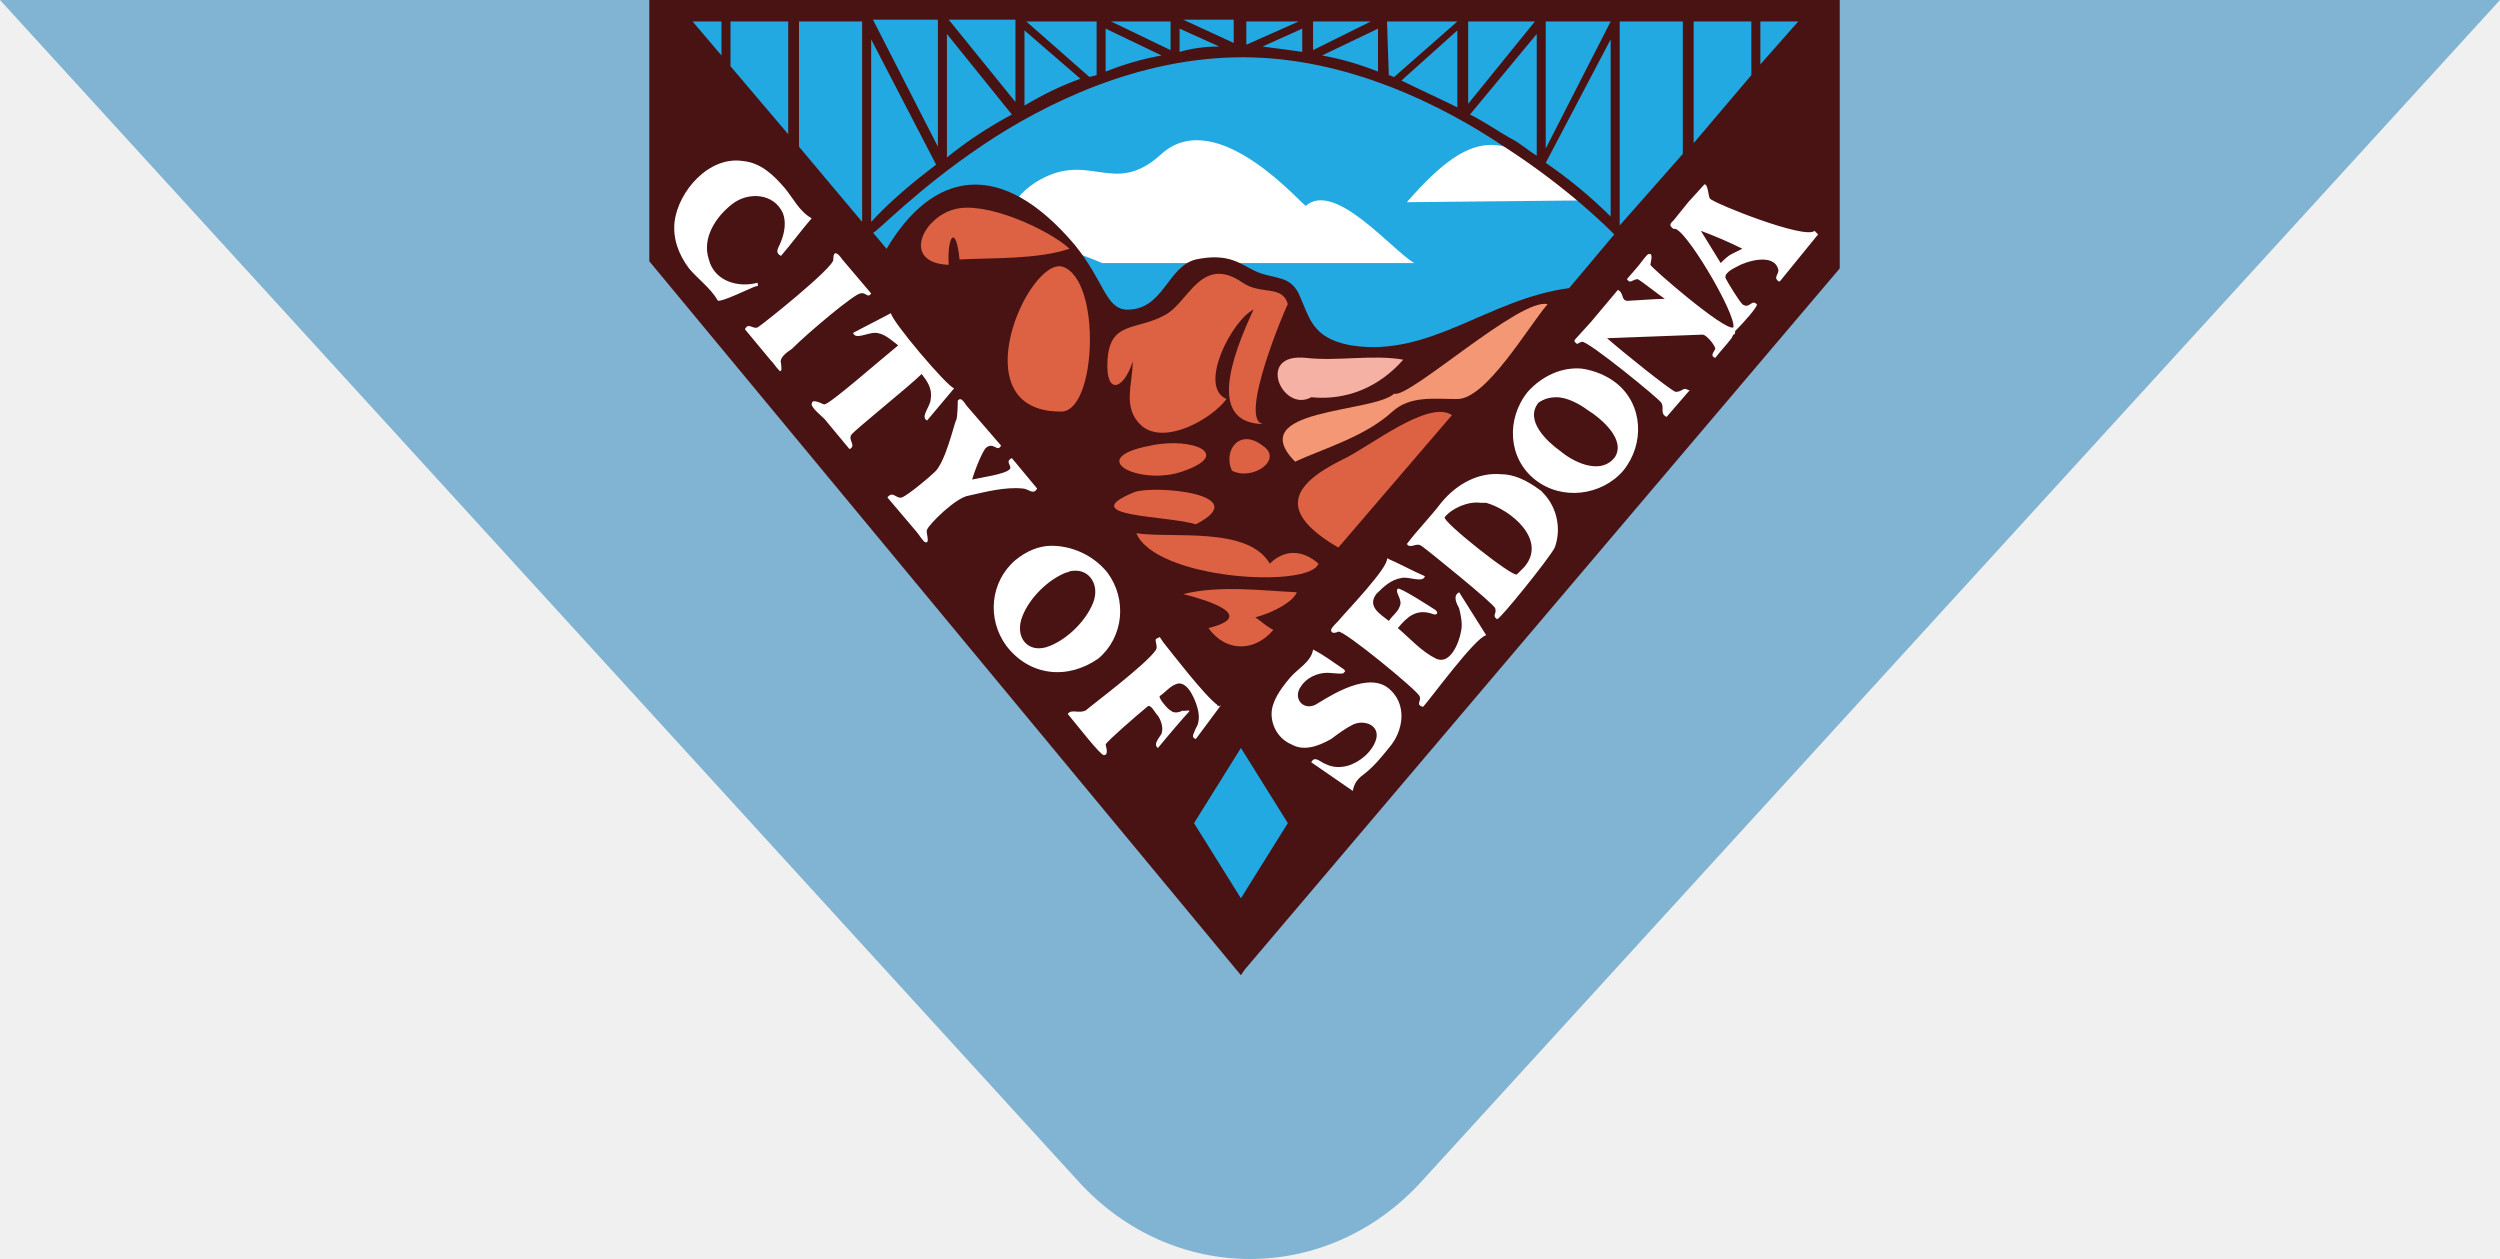
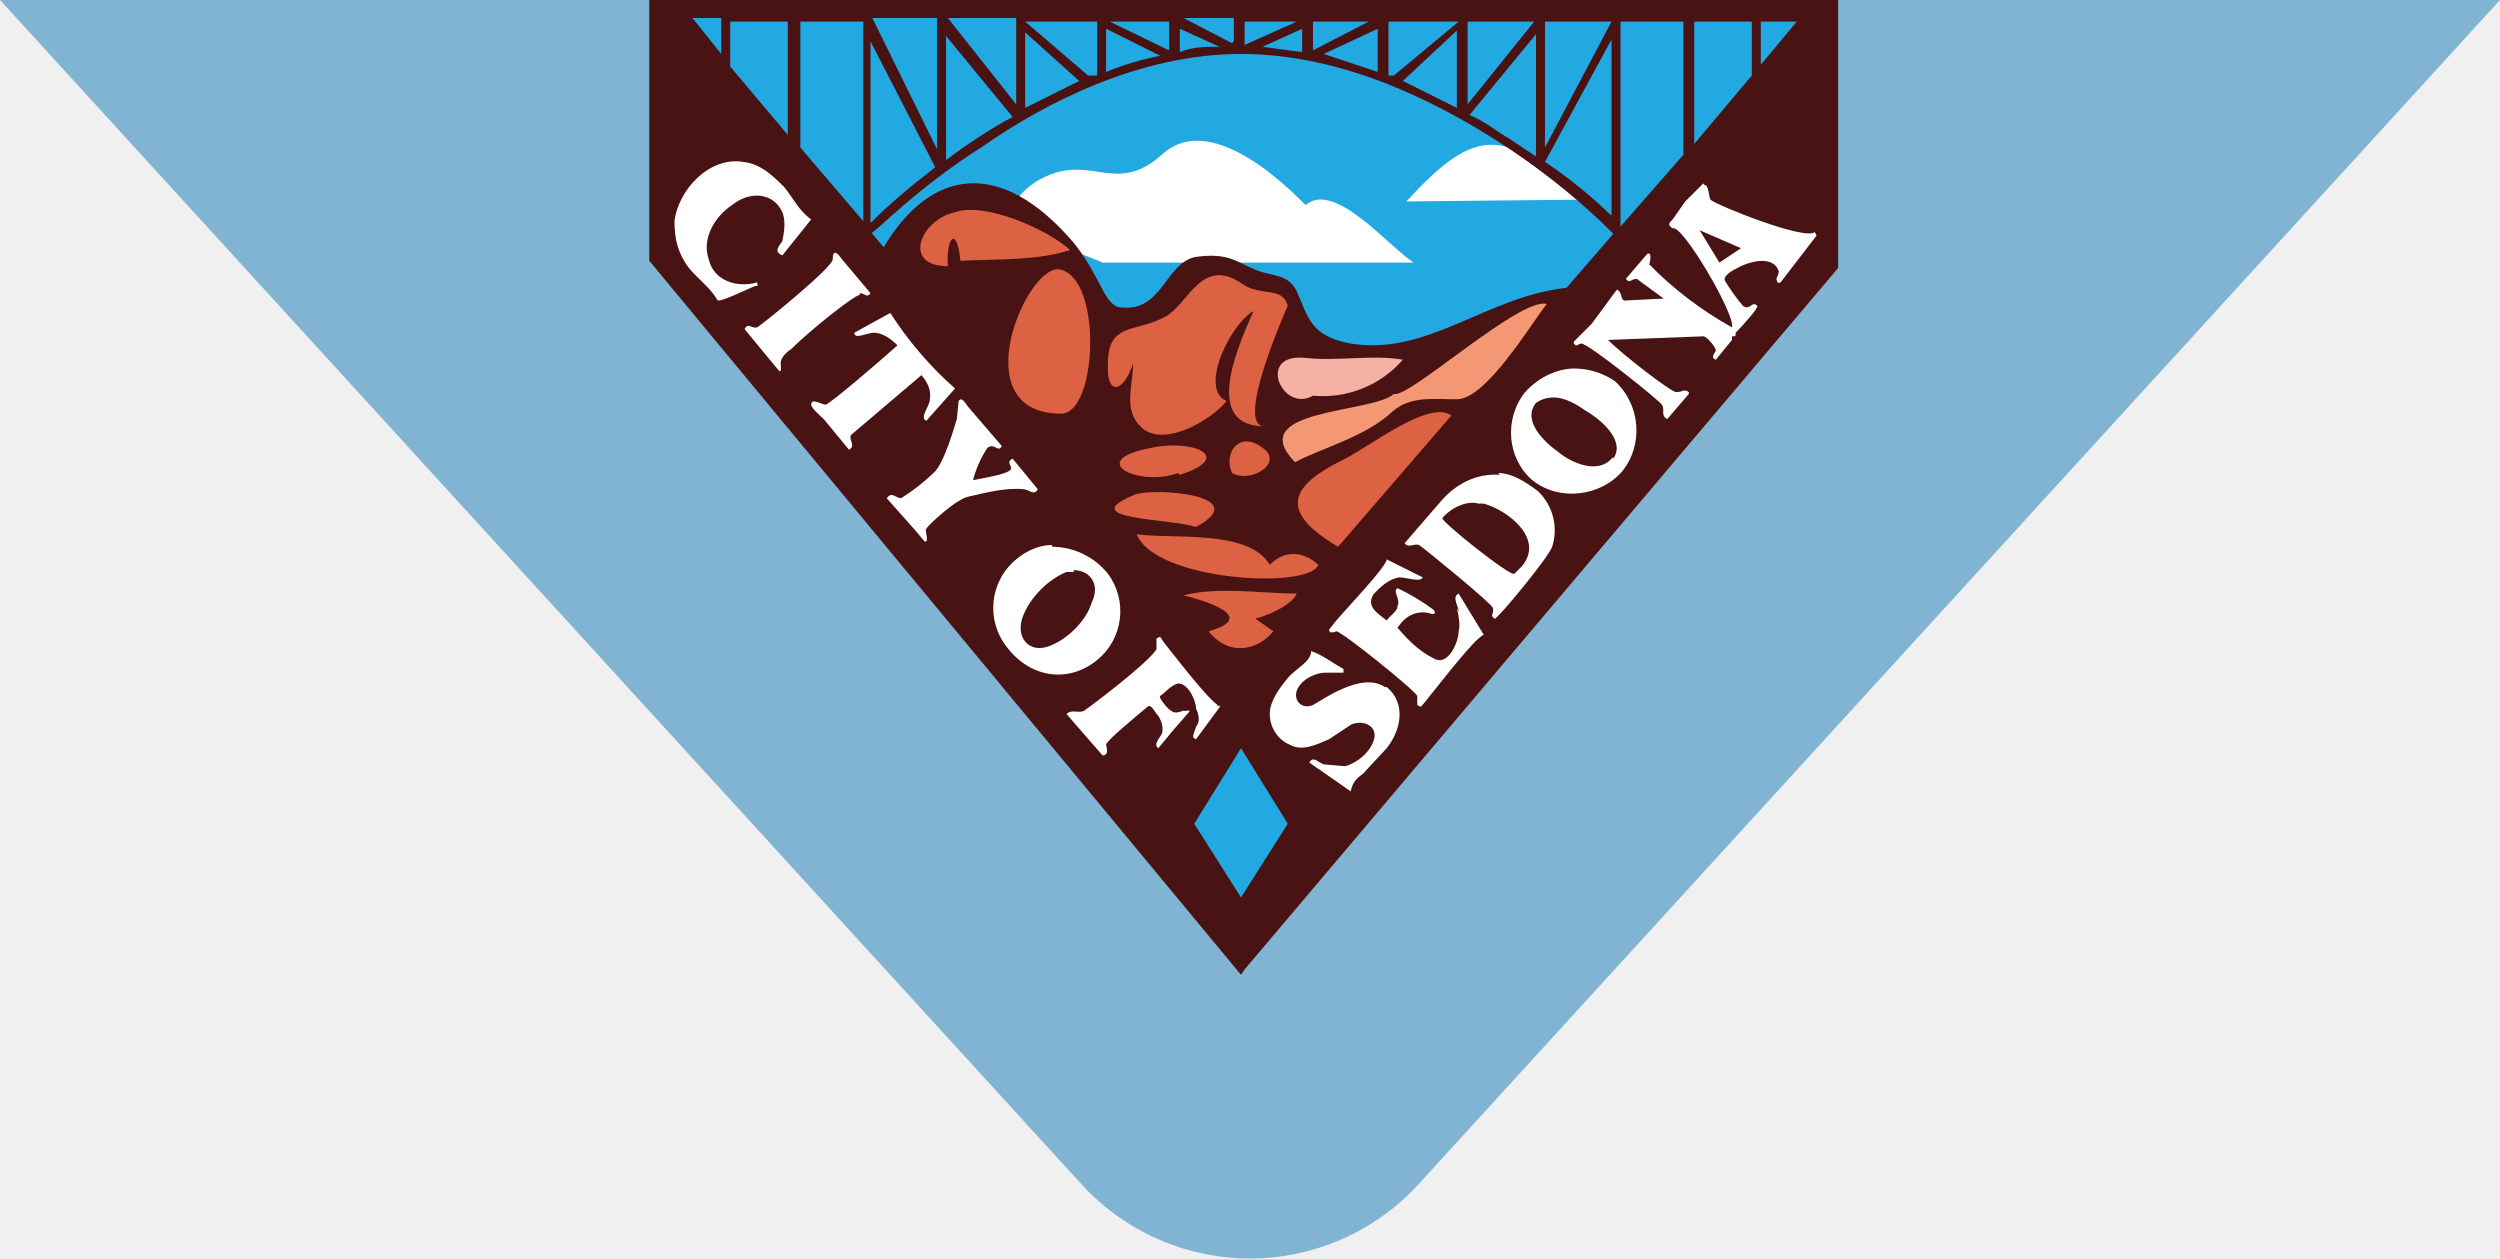
- <svg xmlns="http://www.w3.org/2000/svg" width="139" height="70" viewBox="0 0 139 70" fill="none">
-   <path d="M139 0H0L59.931 65.653C65.169 71.449 73.831 71.449 79.069 65.653L139 0Z" fill="#81B3D3" />
-   <path d="M36.804 0.497L68.995 38.204L101.086 0.696L36.804 0.497Z" fill="#23A9E1" />
-   <path d="M61.273 14.625H78.623C77.319 13.829 74.21 10.048 72.606 11.441C72.505 11.541 67.692 5.77 64.583 8.556C61.875 11.043 60.571 8.258 57.563 10.148C53.953 12.536 59.569 13.829 61.273 14.625ZM88.049 11.143L78.221 11.242C82.132 6.765 83.837 7.263 88.049 11.143Z" fill="white" />
-   <path d="M97.877 3.582V1.194H99.983L97.877 3.582ZM48.537 12.934C48.637 13.033 50.944 10.546 54.654 8.059C58.064 5.77 63.279 3.184 69.095 3.184C74.912 3.184 80.227 5.87 83.636 8.158C87.347 10.546 89.653 12.934 89.754 13.033L87.247 16.018C82.734 16.615 79.525 19.898 75.112 19.202C72.906 18.804 72.806 17.61 72.204 16.316C71.703 15.322 70.9 15.521 69.898 15.123C68.995 14.725 68.393 14.028 66.488 14.426C64.883 14.824 64.683 17.311 62.577 17.212C61.474 17.112 61.373 15.62 59.769 13.63C55.657 8.755 51.846 9.452 49.239 13.929L68.895 37.11L48.537 12.934ZM40.113 1.194V3.084L38.509 1.194H40.113ZM94.166 1.194H97.375V4.179L94.166 7.959V1.194ZM90.055 12.536V1.194H93.565V8.556L90.055 12.536C90.055 12.536 90.155 12.536 90.055 12.536ZM89.553 2.189V12.038C88.45 10.944 87.247 9.949 85.943 9.054L89.553 2.189ZM85.442 1.89V8.656C84.94 8.357 84.539 7.959 83.937 7.661C83.235 7.263 82.533 6.765 81.731 6.367L85.442 1.89ZM81.029 1.691V5.969C80.026 5.472 78.923 4.974 77.92 4.477L81.029 1.691ZM81.631 1.194H85.341L81.631 5.77V1.194ZM85.943 1.194H89.553L85.943 8.258V1.194ZM77.118 1.194H81.029L77.519 4.278C77.419 4.278 77.319 4.179 77.218 4.179L77.118 1.194ZM76.617 1.592V3.98C75.614 3.582 74.611 3.283 73.508 3.084L76.617 1.592ZM72.405 1.592V2.885C71.703 2.786 71.001 2.686 70.198 2.587L72.405 1.592ZM65.585 1.592L67.792 2.587C66.989 2.587 66.287 2.686 65.585 2.885V1.592ZM61.474 1.592L64.582 3.084C63.479 3.283 62.477 3.582 61.474 3.98V1.592ZM65.084 2.786L61.775 1.194H65.084V2.786ZM68.594 2.388L65.786 1.094H68.594V2.388ZM69.296 1.194H72.204L69.296 2.487V1.194ZM73.006 1.194H76.216L73.006 2.786V1.194ZM60.571 4.278L57.061 1.194H60.972V4.179L60.571 4.278ZM56.961 1.691L60.07 4.378C58.967 4.776 57.964 5.273 56.961 5.87V1.691ZM52.649 1.89L56.259 6.367C54.955 7.064 53.752 7.86 52.649 8.755V1.89ZM48.437 2.189L52.047 9.153C50.743 10.148 49.54 11.143 48.437 12.337V2.189ZM52.147 8.158L48.537 1.094H52.147V8.158ZM56.459 5.671L52.749 1.094H56.459V5.671ZM43.824 7.462L40.615 3.681V1.194H43.824V7.462ZM44.425 1.194H47.935V12.337L44.425 8.158V1.194ZM69.296 0H36.102V14.526L68.995 54.222L69.196 53.924L102.289 14.924V0H69.296Z" fill="#491213" />
-   <path d="M66.388 45.766L68.995 41.587L71.603 45.766L68.995 49.944L66.388 45.766Z" fill="#23A9E1" />
-   <path d="M74.411 30.444C71.001 28.454 71.803 26.962 74.611 25.569C76.115 24.872 79.425 22.186 80.728 23.082L74.411 30.444ZM72.104 32.931C70.098 32.832 67.792 32.533 65.786 33.031C66.99 33.329 69.998 34.224 67.19 34.921C68.193 36.314 69.798 36.214 70.8 35.02C70.399 34.822 70.098 34.523 69.798 34.324C70.901 34.026 71.903 33.429 72.104 32.931ZM73.308 31.339C72.405 30.543 71.402 30.543 70.6 31.339C69.396 29.25 65.184 29.947 63.179 29.648C64.282 32.235 72.806 32.732 73.308 31.339ZM66.488 29.151C64.884 28.653 59.669 28.753 63.079 27.36C64.182 26.962 69.798 27.459 66.488 29.151ZM68.494 26.166C67.993 25.072 68.895 23.778 70.199 24.773C71.402 25.569 69.597 26.763 68.494 26.166ZM65.586 26.265C63.279 26.962 60.271 25.469 63.981 24.773C66.288 24.276 68.695 25.27 65.586 26.265C65.485 26.265 65.686 26.265 65.586 26.265ZM62.978 20.097C62.477 21.689 61.474 21.987 61.574 20.097C61.675 17.809 63.179 18.406 64.783 17.51C66.087 16.814 66.789 14.128 69.096 15.719C70.098 16.416 71.302 15.819 71.603 16.913C71.603 16.814 68.695 23.579 70.299 23.579C67.09 23.579 68.494 19.799 69.697 17.212C68.494 17.809 66.588 21.49 68.193 22.186C67.391 23.281 64.783 24.773 63.48 23.679C62.377 22.684 62.978 21.39 62.978 20.097ZM58.967 22.883C53.351 22.883 57.162 14.326 59.067 14.824C61.273 15.52 60.973 22.982 58.967 22.883ZM52.749 14.725C50.142 14.625 51.245 12.138 53.05 11.64C54.755 11.143 58.265 12.735 59.468 13.829C57.663 14.426 55.357 14.326 53.351 14.426C53.151 12.436 52.649 13.133 52.749 14.725Z" fill="#DC6243" />
-   <path d="M72.004 25.669C69.096 22.684 76.316 22.982 77.519 21.888C78.322 22.186 84.539 16.515 86.044 16.913C84.941 18.207 82.634 22.186 81.029 22.186C79.726 22.186 78.422 21.987 77.419 22.883C75.915 24.276 73.508 24.972 72.004 25.669Z" fill="#F49774" />
-   <path d="M72.906 22.087C71.302 22.982 69.797 19.6 72.605 19.898C74.41 20.097 76.316 19.699 78.02 19.997C76.717 21.49 74.912 22.286 72.906 22.087Z" fill="#F4B1A4" />
-   <path d="M51.245 20.794C51.546 21.192 51.847 21.589 51.747 22.186C51.747 22.584 51.145 23.181 51.546 23.38L53.05 21.589C52.649 21.49 49.54 17.809 49.54 17.411L47.434 18.505C47.535 18.903 48.237 18.505 48.638 18.505C49.139 18.505 49.54 18.903 49.941 19.202C48.838 20.097 46.131 22.485 45.83 22.485C45.73 22.485 45.128 22.087 45.128 22.485C45.128 22.684 45.73 23.181 45.83 23.281L47.234 24.972C47.635 24.773 47.134 24.475 47.334 24.176C47.434 23.977 50.543 21.49 51.245 20.794ZM47.836 16.317C48.136 16.217 48.237 16.615 48.437 16.317L46.833 14.426C46.632 14.128 46.331 13.829 46.331 14.426C46.432 14.824 42.32 18.107 42.119 18.207C41.819 18.306 41.618 17.908 41.417 18.306C41.919 18.903 42.32 19.401 42.821 19.998C43.022 20.197 43.122 20.396 43.323 20.595C43.523 20.794 43.423 20.197 43.423 20.197C43.323 19.898 43.724 19.6 44.025 19.401C45.028 18.406 47.535 16.317 47.836 16.317ZM42.119 15.72C41.016 16.018 39.713 15.62 39.412 14.426C39.011 13.232 39.813 12.038 40.715 11.342C41.618 10.646 43.022 10.745 43.523 11.839C43.724 12.337 43.624 12.934 43.423 13.431C43.323 13.73 43.022 14.028 43.423 14.227C44.025 13.531 44.526 12.834 45.128 12.138C44.426 11.74 44.125 11.043 43.624 10.447C43.022 9.75 42.32 9.054 41.317 8.954C39.412 8.656 37.707 10.646 37.506 12.337C37.406 13.232 37.707 14.128 38.309 14.924C38.81 15.521 39.512 16.018 39.913 16.714C40.114 16.814 41.718 16.018 42.019 15.918C42.22 15.918 42.119 15.819 42.119 15.72C42.119 15.72 41.618 15.918 42.119 15.72ZM67.692 39.199C66.99 38.702 65.084 36.215 64.683 35.717L64.483 35.419L64.282 35.518C64.182 35.617 64.382 35.916 64.282 36.115C63.781 36.911 60.572 39.299 60.371 39.498C59.97 39.697 59.569 39.398 59.368 39.697C59.87 40.294 61.173 41.985 61.374 41.985C61.675 41.985 61.474 41.487 61.474 41.388C61.574 41.189 63.179 39.796 63.781 39.299C63.981 39.1 64.182 39.597 64.382 39.796C64.583 40.095 64.683 40.493 64.583 40.791C64.483 40.99 64.082 41.388 64.382 41.587C64.784 41.09 65.887 39.796 66.087 39.597C66.288 39.398 65.686 39.597 65.786 39.498C65.586 39.597 65.285 39.697 65.084 39.498C64.984 39.498 64.382 38.801 64.483 38.702C64.784 38.503 65.084 38.105 65.486 38.005C66.087 37.906 66.488 39 66.589 39.398C66.689 39.796 66.689 40.194 66.488 40.492C66.388 40.791 66.188 40.99 66.488 41.09L67.892 39.199C67.892 39.299 67.792 39.299 67.692 39.199C67.792 39.299 67.591 39.199 67.692 39.199ZM58.466 30.345C57.764 30.345 57.062 30.643 56.46 31.14C55.056 32.334 54.855 34.424 55.959 35.916C57.262 37.607 59.368 37.806 61.073 36.612C62.477 35.419 62.678 33.329 61.574 31.837C60.772 30.842 59.569 30.345 58.466 30.345ZM59.669 31.737C60.572 31.638 61.173 32.533 60.772 33.528C60.371 34.523 59.368 35.518 58.365 35.916C57.162 36.413 56.36 35.419 56.861 34.225C57.262 33.23 58.265 32.235 59.268 31.837C59.368 31.837 59.468 31.737 59.669 31.737ZM56.861 27.161C57.162 27.161 57.463 27.559 57.663 27.161L56.259 25.47C55.858 25.669 56.259 25.867 56.159 26.067C55.959 26.365 54.454 26.564 54.053 26.663C54.153 26.265 54.655 24.972 54.855 24.873C55.257 24.574 55.457 25.171 55.658 24.773L53.853 22.684C53.652 22.485 53.451 21.987 53.251 22.286C53.251 22.286 53.251 23.281 53.151 23.38C53.05 23.579 52.549 25.768 51.947 26.265C51.646 26.564 50.443 27.559 50.142 27.658C49.841 27.758 49.641 27.26 49.34 27.658L50.944 29.549C51.045 29.648 51.346 30.146 51.446 30.146C51.747 30.245 51.446 29.549 51.546 29.449C51.646 29.151 53.151 27.658 53.853 27.559C54.755 27.36 55.858 27.061 56.861 27.161C56.66 27.161 57.062 27.161 56.861 27.161ZM81.13 33.827C81.23 34.225 81.33 34.722 81.23 35.12C81.13 35.717 80.628 37.01 79.826 36.612C79.024 36.215 78.422 35.518 77.72 34.921C78.222 34.324 78.723 33.827 79.626 34.125C79.826 34.225 80.027 34.125 79.826 33.926C79.525 33.727 77.82 32.633 77.72 32.732C77.52 32.931 78.021 33.329 77.82 33.727C77.72 34.026 77.419 34.225 77.219 34.523C76.717 34.125 76.015 33.727 76.517 33.031C76.918 32.633 77.319 32.235 77.921 32.135C78.322 32.036 79.124 32.434 79.224 32.036C78.522 31.737 77.82 31.34 77.118 31.041C77.219 31.538 74.912 33.926 74.411 34.523C74.311 34.623 74.01 34.921 74.01 35.021C74.01 35.319 74.411 35.12 74.411 35.12C74.712 35.021 78.823 38.403 78.924 38.702C79.024 38.901 78.823 39.1 78.924 39.199C78.924 39.199 79.024 39.299 79.124 39.299C79.425 39 82.032 35.419 82.634 35.319C82.133 34.523 81.631 33.727 81.13 32.931C80.729 33.13 81.029 33.628 81.13 33.827ZM77.118 38.204C75.815 37.309 73.508 39 73.107 39.199C72.405 39.498 71.904 38.801 72.305 38.204C72.606 37.707 73.207 37.408 73.809 37.408C74.01 37.408 74.712 37.508 74.712 37.408C74.812 37.309 74.812 37.309 74.712 37.209C74.11 36.811 73.609 36.413 73.007 36.115C72.906 36.811 72.104 37.209 71.703 37.707C71.202 38.304 70.7 39 70.7 39.697C70.7 40.393 71.101 41.09 71.803 41.388C72.505 41.786 73.308 41.487 74.01 41.09C74.411 40.791 74.812 40.492 75.213 40.294C75.815 39.995 76.717 40.294 76.517 41.09C76.316 41.786 75.614 42.383 74.912 42.582C74.511 42.681 74.11 42.681 73.709 42.482C73.408 42.383 73.107 41.985 72.906 42.383L75.213 43.975C75.313 43.477 75.514 43.278 75.915 42.98C76.416 42.582 76.818 42.084 77.219 41.587C78.021 40.691 78.322 39.1 77.118 38.204ZM94.768 10.248C94.768 10.347 94.768 10.347 94.768 10.248L93.866 11.242L93.064 12.237C92.863 12.436 92.763 12.536 93.064 12.735C93.565 12.436 96.573 17.51 96.373 18.207C95.871 18.406 91.86 14.924 91.76 14.725C91.76 14.625 91.96 14.028 91.66 14.128C91.559 14.128 91.158 14.725 91.058 14.824L90.456 15.521C90.657 15.819 90.757 15.521 91.058 15.521C91.258 15.62 92.261 16.416 92.562 16.615C92.061 16.615 90.857 16.714 90.657 16.714C90.055 16.814 90.356 16.317 89.955 16.117L88.451 17.908L87.548 18.903C87.548 18.903 87.548 18.903 87.548 19.003C87.749 19.202 87.648 19.102 87.949 19.003C88.25 18.903 92.261 22.186 92.362 22.385C92.562 22.684 92.261 22.982 92.662 23.181L93.866 21.788C93.966 21.689 93.966 21.689 93.866 21.689C93.565 21.49 93.565 21.788 93.164 21.788C92.863 21.689 90.256 19.6 89.353 18.804L94.668 18.605C94.869 18.605 95.37 19.202 95.37 19.401C95.27 19.6 95.069 19.799 95.37 19.898C95.671 19.5 95.972 19.202 96.273 18.804L96.373 18.605C96.473 18.605 96.473 18.505 96.473 18.406L96.573 18.306C96.874 18.008 97.777 17.013 97.677 16.913C97.376 16.615 97.275 17.212 96.874 16.913C96.674 16.714 96.072 15.72 95.972 15.521C95.771 15.222 96.373 14.924 96.573 14.824C97.075 14.526 98.679 14.028 98.88 15.023C98.88 15.222 98.679 15.421 98.78 15.521C98.78 15.521 98.88 15.72 98.98 15.62L101.086 13.033C100.986 12.934 100.986 12.934 100.886 12.834C100.384 13.332 95.37 11.342 95.069 11.043C94.969 10.845 94.969 10.248 94.768 10.248ZM94.568 12.834C95.37 13.133 96.072 13.431 96.874 13.829C96.674 13.929 96.473 14.028 96.273 14.128C96.072 14.227 95.871 14.426 95.671 14.625L94.568 12.834ZM87.949 20.495C86.846 20.396 85.743 20.893 84.941 21.788C83.737 23.281 83.837 25.47 85.342 26.663C86.846 27.857 89.052 27.559 90.256 26.166C91.459 24.674 91.359 22.485 89.855 21.291C89.353 20.893 88.651 20.595 87.949 20.495ZM86.545 22.087C87.147 22.087 87.849 22.485 88.25 22.783C89.052 23.281 90.456 24.475 89.754 25.47C89.754 25.37 89.855 25.37 89.654 25.569C88.852 26.365 87.448 25.669 86.746 25.072C86.044 24.574 84.74 23.38 85.542 22.385C85.843 22.186 86.144 22.087 86.545 22.087ZM83.436 26.365C82.233 26.265 81.029 26.862 80.127 27.957C79.525 28.753 78.823 29.449 78.222 30.245C78.422 30.544 78.723 30.146 79.024 30.345C79.325 30.544 83.135 33.628 83.135 33.827C83.236 34.125 82.935 34.225 83.236 34.424C83.336 34.523 86.144 31.041 86.445 30.444C86.846 29.35 86.545 28.056 85.642 27.26C85.743 27.36 85.843 27.36 85.642 27.26C84.84 26.663 84.138 26.365 83.436 26.365ZM82.333 27.957C82.433 27.957 82.534 27.957 82.634 27.957C84.038 28.355 86.044 30.046 84.74 31.538C84.539 31.737 84.74 31.538 84.339 31.936C84.138 32.135 80.127 28.952 80.328 28.753C80.729 28.255 81.631 27.857 82.333 27.957Z" fill="white" />
+ <svg xmlns="http://www.w3.org/2000/svg" width="139" height="70" fill="none">
+   <path d="M139 0H0l60 65.7a12.7 12.7 0 0 0 19 0L139 0Z" fill="#81B3D3" />
+   <path d="M36.8.5 69 38.2 101 .7 36.9.5Z" fill="#23A9E1" />
+   <path d="M61.3 14.6h17.3c-1.3-.8-4.4-4.6-6-3.2 0 .1-5-5.6-8-2.8-2.7 2.4-4-.3-7 1.5-3.6 2.4 2 3.7 3.7 4.5ZM88 11.1l-9.8.1c4-4.4 5.6-4 9.8 0Z" fill="#fff" />
+   <path d="M97.9 3.6V1.2h2l-2 2.4Zm-49.4 9.3c.1.1 2.4-2.4 6.2-4.8C58 5.8 63.3 3 69 3c5.8 0 11.1 2.8 14.5 5 3.7 2.4 6 4.8 6.2 5l-2.6 3c-4.5.5-7.7 3.8-12 3.1-2.3-.4-2.4-1.6-3-2.9-.5-1-1.3-.8-2.3-1.2-1-.4-1.5-1-3.4-.7-1.6.4-1.8 3-4 2.8-1 0-1.1-1.6-2.7-3.6-4.1-4.8-8-4.1-10.6.3L69 37.1 48.5 13ZM40.1 1.2V3l-1.6-2h1.6Zm54 0h3.3v3L94.2 8V1.2Zm-4 11.3V1.2h3.5v7.4l-3.5 4Zm-.5-10.3V12a26 26 0 0 0-3.7-3l3.7-6.8Zm-4.2-.3v6.8l-1.5-1c-.7-.4-1.4-1-2.2-1.3l3.7-4.5ZM81 1.7V6l-3-1.5 3-2.8Zm.6-.5h3.7l-3.7 4.6V1.2Zm4.3 0h3.7l-3.7 7v-7Zm-8.8 0h4l-3.6 3h-.3v-3Zm-.5.4V4l-3-1 3-1.4Zm-4.2 0v1.3l-2.2-.3 2.2-1Zm-6.8 0 2.2 1c-.8 0-1.5 0-2.2.3V1.6Zm-4.1 0 3 1.5a16 16 0 0 0-3 .9V1.6ZM65 2.8l-3.3-1.6H65v1.6Zm3.5-.4L65.8 1h2.8v1.3Zm.7-1.2h2.9l-2.9 1.3V1.2Zm3.7 0h3.2L73 2.8V1.2Zm-12.4 3-3.5-3H61v3h-.4ZM57 1.8l3 2.7-3 1.5V1.7Zm-4.4.2 3.7 4.5c-1.3.7-2.5 1.5-3.7 2.4v-7Zm-4.2.3 3.6 7c-1.3 1-2.5 2-3.6 3.1V2.2Zm3.7 6L48.5 1h3.6v7Zm4.4-2.5L52.7 1h3.8v4.6ZM43.8 7.5l-3.2-3.8V1.2h3.2v6.3Zm.6-6.3H48v11.1l-3.5-4.1v-7ZM69.3 0H36.1v14.5L69 54.2l.2-.3 33-39V0H69.4Z" fill="#491213" />
+   <path d="m66.4 45.8 2.6-4.2 2.6 4.2-2.6 4.1-2.6-4.1Z" fill="#23A9E1" />
+   <path d="M74.4 30.4c-3.4-2-2.6-3.4.2-4.8 1.5-.7 4.8-3.4 6.1-2.5l-6.3 7.3ZM72.1 33c-2 0-4.3-.4-6.3.1 1.2.3 4.2 1.2 1.4 2 1 1.3 2.6 1.2 3.6 0l-1-.7c1.1-.3 2.1-.9 2.3-1.4Zm1.2-1.6c-.9-.8-1.9-.8-2.7 0-1.2-2-5.4-1.4-7.4-1.7 1 2.6 9.6 3.1 10.1 1.7Zm-6.8-2.1c-1.6-.5-6.8-.4-3.4-1.8 1-.4 6.7 0 3.4 1.8Zm2-3c-.5-1.1.4-2.4 1.7-1.4 1.2.8-.6 2-1.7 1.4Zm-3 0c-2.2.8-5.2-.7-1.5-1.4 2.3-.5 4.7.5 1.6 1.5-.1 0 0 0 0 0ZM63 20.2c-.5 1.6-1.5 1.9-1.4 0 0-2.3 1.6-1.7 3.2-2.6 1.3-.7 2-3.4 4.3-1.8 1 .7 2.2.1 2.5 1.2 0 0-3 6.7-1.3 6.7-3.2 0-1.8-3.8-.6-6.4-1.2.6-3.1 4.3-1.5 5-.8 1-3.4 2.6-4.7 1.5-1.1-1-.5-2.3-.5-3.6Zm-4 2.8c-5.6 0-1.8-8.6 0-8 2.3.6 2 8 0 8Zm-6.3-8.2c-2.6 0-1.5-2.6.4-3 1.7-.6 5.2 1 6.4 2.1-1.8.6-4.1.5-6.1.6-.2-2-.8-1.3-.7.3Z" fill="#DC6243" />
+   <path d="M72 25.7c-2.9-3 4.3-2.7 5.5-3.8.8.3 7-5.4 8.5-5-1 1.3-3.4 5.3-5 5.3-1.3 0-2.6-.2-3.6.7-1.5 1.4-3.9 2-5.4 2.8Z" fill="#F49774" />
+   <path d="M73 22c-1.7 1-3.2-2.4-.4-2.1 1.8.2 3.7-.2 5.4.1a5.9 5.9 0 0 1-5 2Z" fill="#F4B1A4" />
+   <path d="M51.2 20.8c.3.4.6.8.5 1.4 0 .4-.6 1-.2 1.2l1.6-1.8a20 20 0 0 1-3.6-4.2l-2 1.1c0 .4.7 0 1.1 0 .5 0 1 .4 1.3.7-1 .9-3.8 3.3-4 3.3-.2 0-.8-.4-.8 0 0 .2.6.7.7.8l1.4 1.7c.4-.2 0-.5.1-.8l4-3.4Zm-3.4-4.5c.3 0 .4.3.6 0l-1.6-1.9c-.2-.3-.5-.6-.5 0 .1.4-4 3.7-4.2 3.8-.3.1-.5-.3-.7.1l1.4 1.7.5.6c.2.2.1-.4.1-.4 0-.3.3-.6.6-.8 1-1 3.5-3 3.8-3Zm-5.7-.6c-1 .3-2.4 0-2.7-1.3-.4-1.2.4-2.4 1.3-3 1-.8 2.3-.7 2.8.4.2.5.1 1.1 0 1.6-.2.3-.5.6 0 .8l1.6-2c-.7-.5-1-1.2-1.5-1.8-.6-.6-1.3-1.3-2.3-1.4-1.9-.3-3.6 1.6-3.8 3.3 0 1 .2 1.8.8 2.6.5.6 1.2 1.1 1.6 1.8.2.1 1.8-.7 2.1-.8.2 0 .1 0 .1-.2 0 0-.5.2 0 0Zm25.6 23.5c-.7-.5-2.6-3-3-3.5l-.2-.3-.2.1v.6c-.5.8-3.7 3.2-4 3.4-.3.2-.7-.1-1 .2l2 2.3c.4 0 .2-.5.2-.6 0-.2 1.7-1.6 2.3-2.1.2-.2.4.3.6.5.2.3.3.7.2 1-.1.2-.5.6-.2.8a54 54 0 0 1 1.7-2c.2-.2-.4 0-.3-.1-.2.1-.5.2-.7 0-.1 0-.7-.7-.6-.8.3-.2.6-.6 1-.7.6 0 1 1 1 1.4.2.4.2.8 0 1-.1.4-.3.6 0 .7l1.4-1.9c0 .1-.1.1-.2 0 0 .1-.1 0 0 0Zm-9.2-8.9c-.7 0-1.4.3-2 .8A3.5 3.5 0 0 0 56 36c1.3 1.7 3.4 2 5 .7a3.5 3.5 0 0 0 .6-4.8 4 4 0 0 0-3.1-1.5Zm1.2 1.4c.9 0 1.5.8 1 1.8-.3 1-1.3 2-2.3 2.4-1.2.5-2-.5-1.5-1.7.4-1 1.4-2 2.4-2.4h.4Zm-2.8-4.5c.3 0 .6.4.8 0l-1.4-1.7c-.4.2 0 .4-.1.6-.2.3-1.7.5-2.1.6a6 6 0 0 1 .8-1.8c.4-.3.6.3.8-.1l-1.8-2.1c-.2-.2-.4-.7-.6-.4l-.1 1c-.1.3-.7 2.5-1.3 3a11 11 0 0 1-1.8 1.4c-.3 0-.5-.4-.8 0l1.6 1.8.5.6c.3.1 0-.6.1-.7.1-.2 1.7-1.7 2.4-1.8.9-.2 2-.5 3-.4-.2 0 .2 0 0 0ZM81 33.8c.1.4.2 1 .1 1.3 0 .6-.6 2-1.4 1.5-.8-.4-1.4-1-2-1.7.4-.6 1-1 1.8-.8.2.1.4 0 .2-.2a12 12 0 0 0-2-1.2c-.3.2.2.6 0 1 0 .3-.4.5-.6.8-.5-.4-1.2-.8-.7-1.5.4-.4.8-.8 1.4-.9.4 0 1.2.3 1.3 0l-2-1c0 .4-2.3 2.8-2.8 3.4l-.4.5c0 .3.4.1.4.1.3 0 4.4 3.3 4.5 3.6v.5l.2.1c.3-.3 3-3.9 3.5-4L81.1 33c-.4.2 0 .7 0 1Zm-4 4.4c-1.3-.9-3.6.8-4 1-.7.3-1.2-.4-.8-1 .3-.5 1-.8 1.5-.8h1v-.2c-.7-.4-1.2-.8-1.8-1 0 .6-.9 1-1.3 1.5-.5.6-1 1.3-1 2s.4 1.4 1.1 1.7c.7.4 1.5 0 2.2-.3l1.2-.8c.6-.3 1.5 0 1.3.8-.2.7-.9 1.3-1.6 1.5l-1.2-.1c-.3-.1-.6-.5-.8-.1l2.3 1.6c.1-.5.3-.7.7-1l1.3-1.4c.8-1 1.1-2.5 0-3.4Zm17.7-28c0 .1 0 .1 0 0l-1 1-.7 1c-.2.2-.3.3 0 .5.5-.3 3.5 4.8 3.3 5.5a20 20 0 0 1-4.6-3.5s.2-.7-.1-.6l-.6.7-.6.7c.2.3.3 0 .6 0l1.5 1.1-2 .1c-.5.1-.2-.4-.6-.6L88.5 18l-1 1v.1c.2.2.1.1.4 0 .3-.1 4.4 3.2 4.5 3.4.2.3-.1.6.3.8l1.2-1.4v-.1c-.3-.2-.3 0-.7 0-.3 0-3-2.1-3.8-2.9l5.3-.2c.2 0 .7.6.7.8-.1.2-.3.4 0 .5l.9-1.1v-.2c.2 0 .2 0 .2-.2.4-.4 1.3-1.4 1.2-1.5-.3-.3-.4.3-.8 0a11 11 0 0 1-1-1.4c-.1-.3.5-.6.7-.7.5-.3 2-.8 2.3.2 0 .2-.2.4-.1.5 0 0 0 .2.2.1l2-2.6-.1-.2c-.5.5-5.5-1.5-5.8-1.8-.1-.2-.1-.8-.3-.8Zm-.2 2.6 2.3 1a3383.8 3383.8 0 0 1-1.2.8l-1.1-1.8Zm-6.7 7.7c-1-.1-2.2.4-3 1.3-1.2 1.5-1 3.7.4 4.9 1.5 1.2 3.8.9 5-.5 1.2-1.5 1-3.7-.4-5a4 4 0 0 0-2-.7Zm-1.4 1.6c.6 0 1.3.4 1.7.7.9.5 2.3 1.7 1.6 2.7 0-.1 0-.1-.1 0-.8.9-2.3.2-3-.4-.7-.5-2-1.7-1.2-2.7.3-.2.6-.3 1-.3Zm-3 4.3c-1.3-.1-2.5.5-3.4 1.6l-1.9 2.2c.2.3.5 0 .8.1.3.2 4.1 3.3 4.1 3.5.1.3-.2.4.1.6.1.1 3-3.4 3.2-4a3 3 0 0 0-.8-3.1c.1 0 .2 0 0 0-.8-.6-1.5-1-2.2-1ZM82.2 28h.3c1.4.4 3.4 2 2.1 3.5l-.4.4c-.2.2-4.2-3-4-3.1.4-.5 1.3-1 2-.8Z" fill="#fff" />
</svg>
